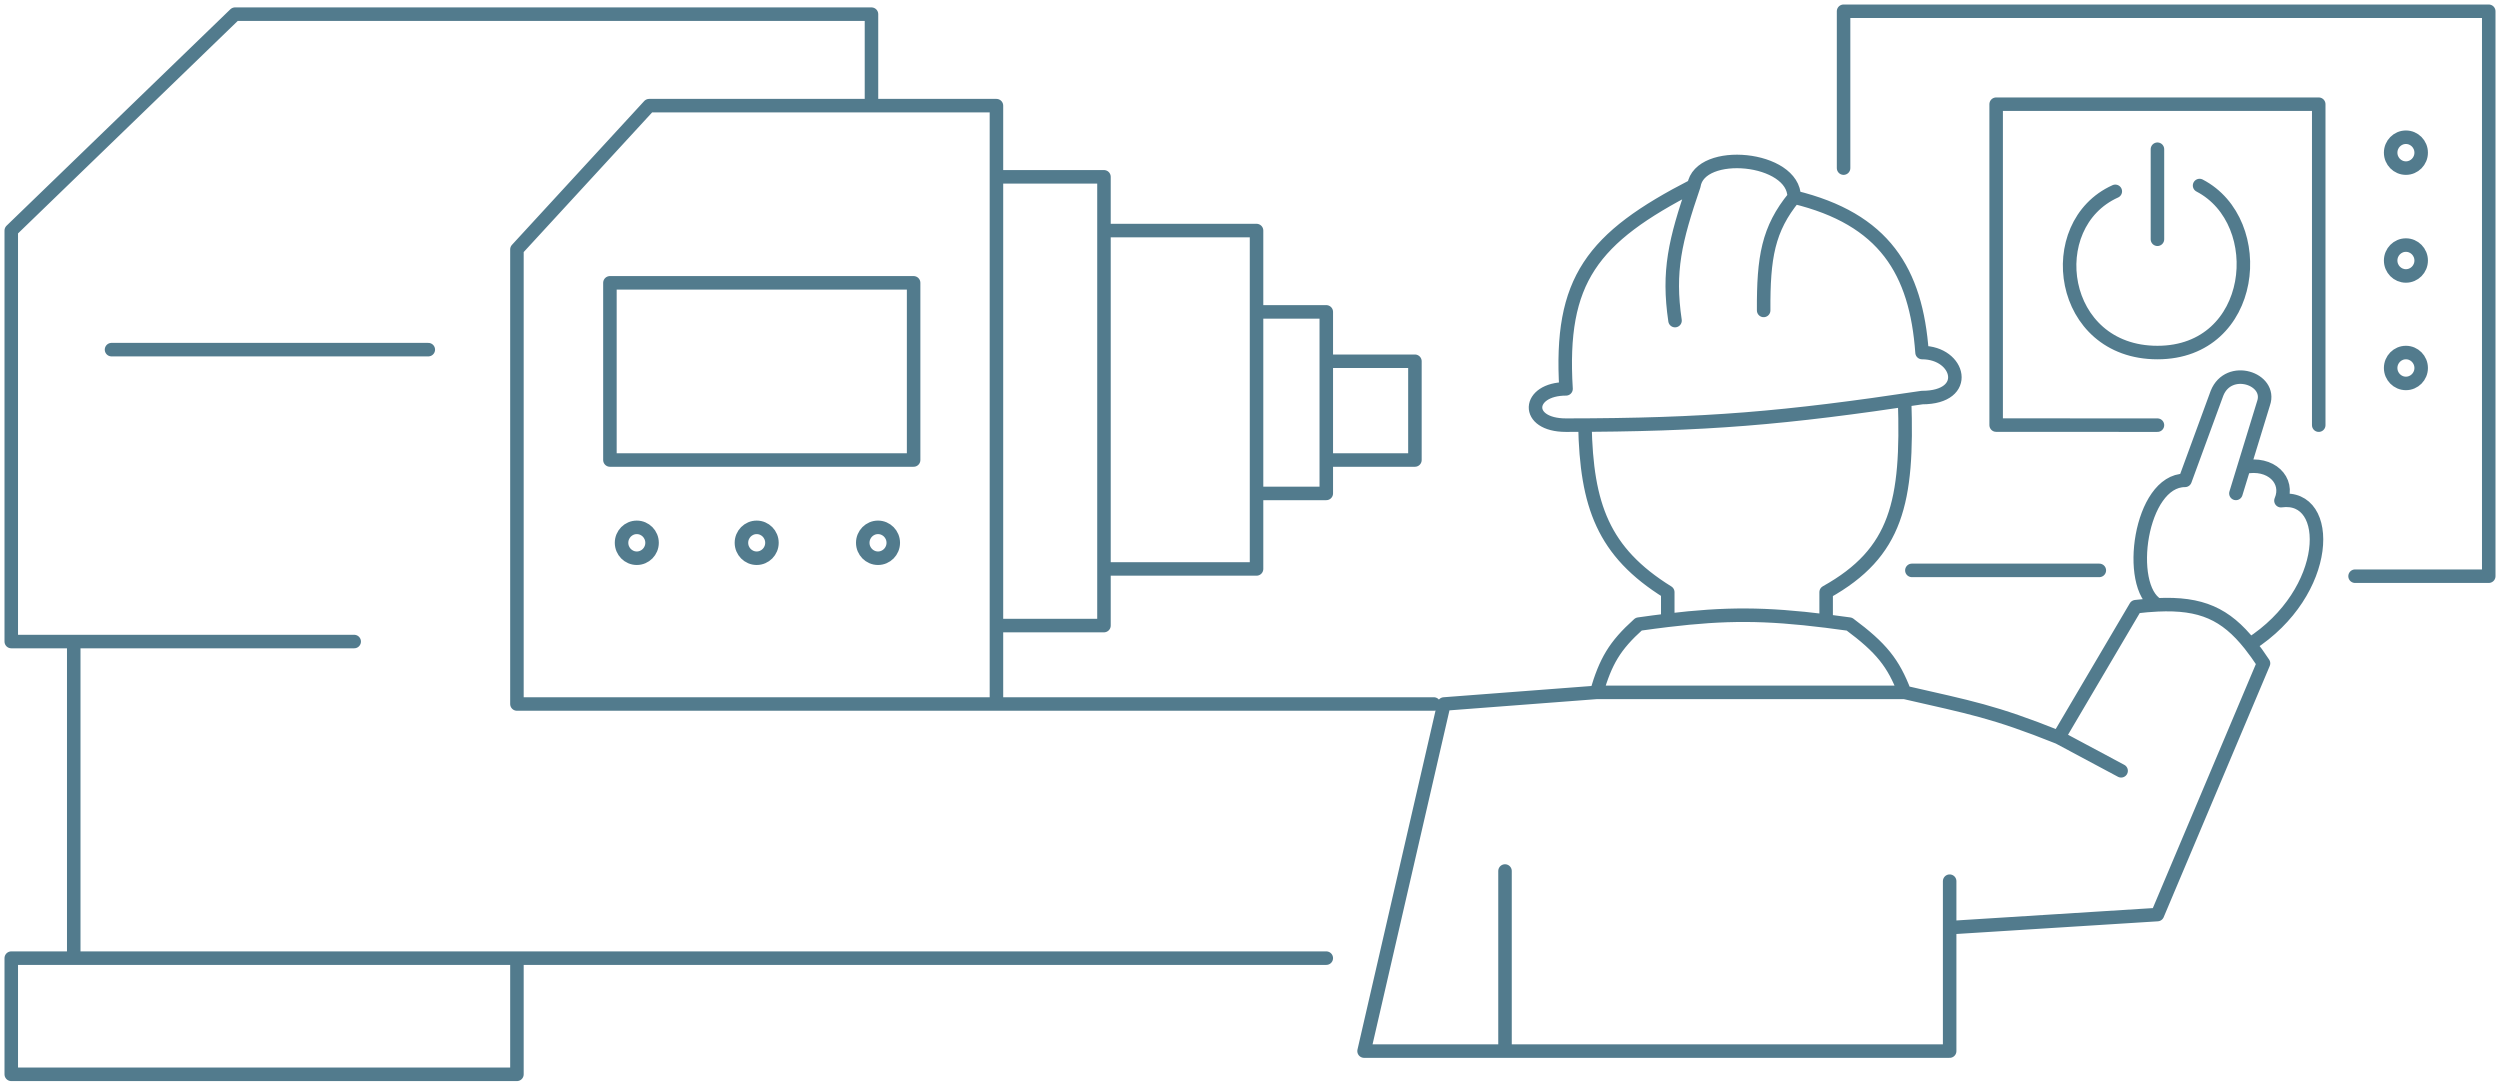
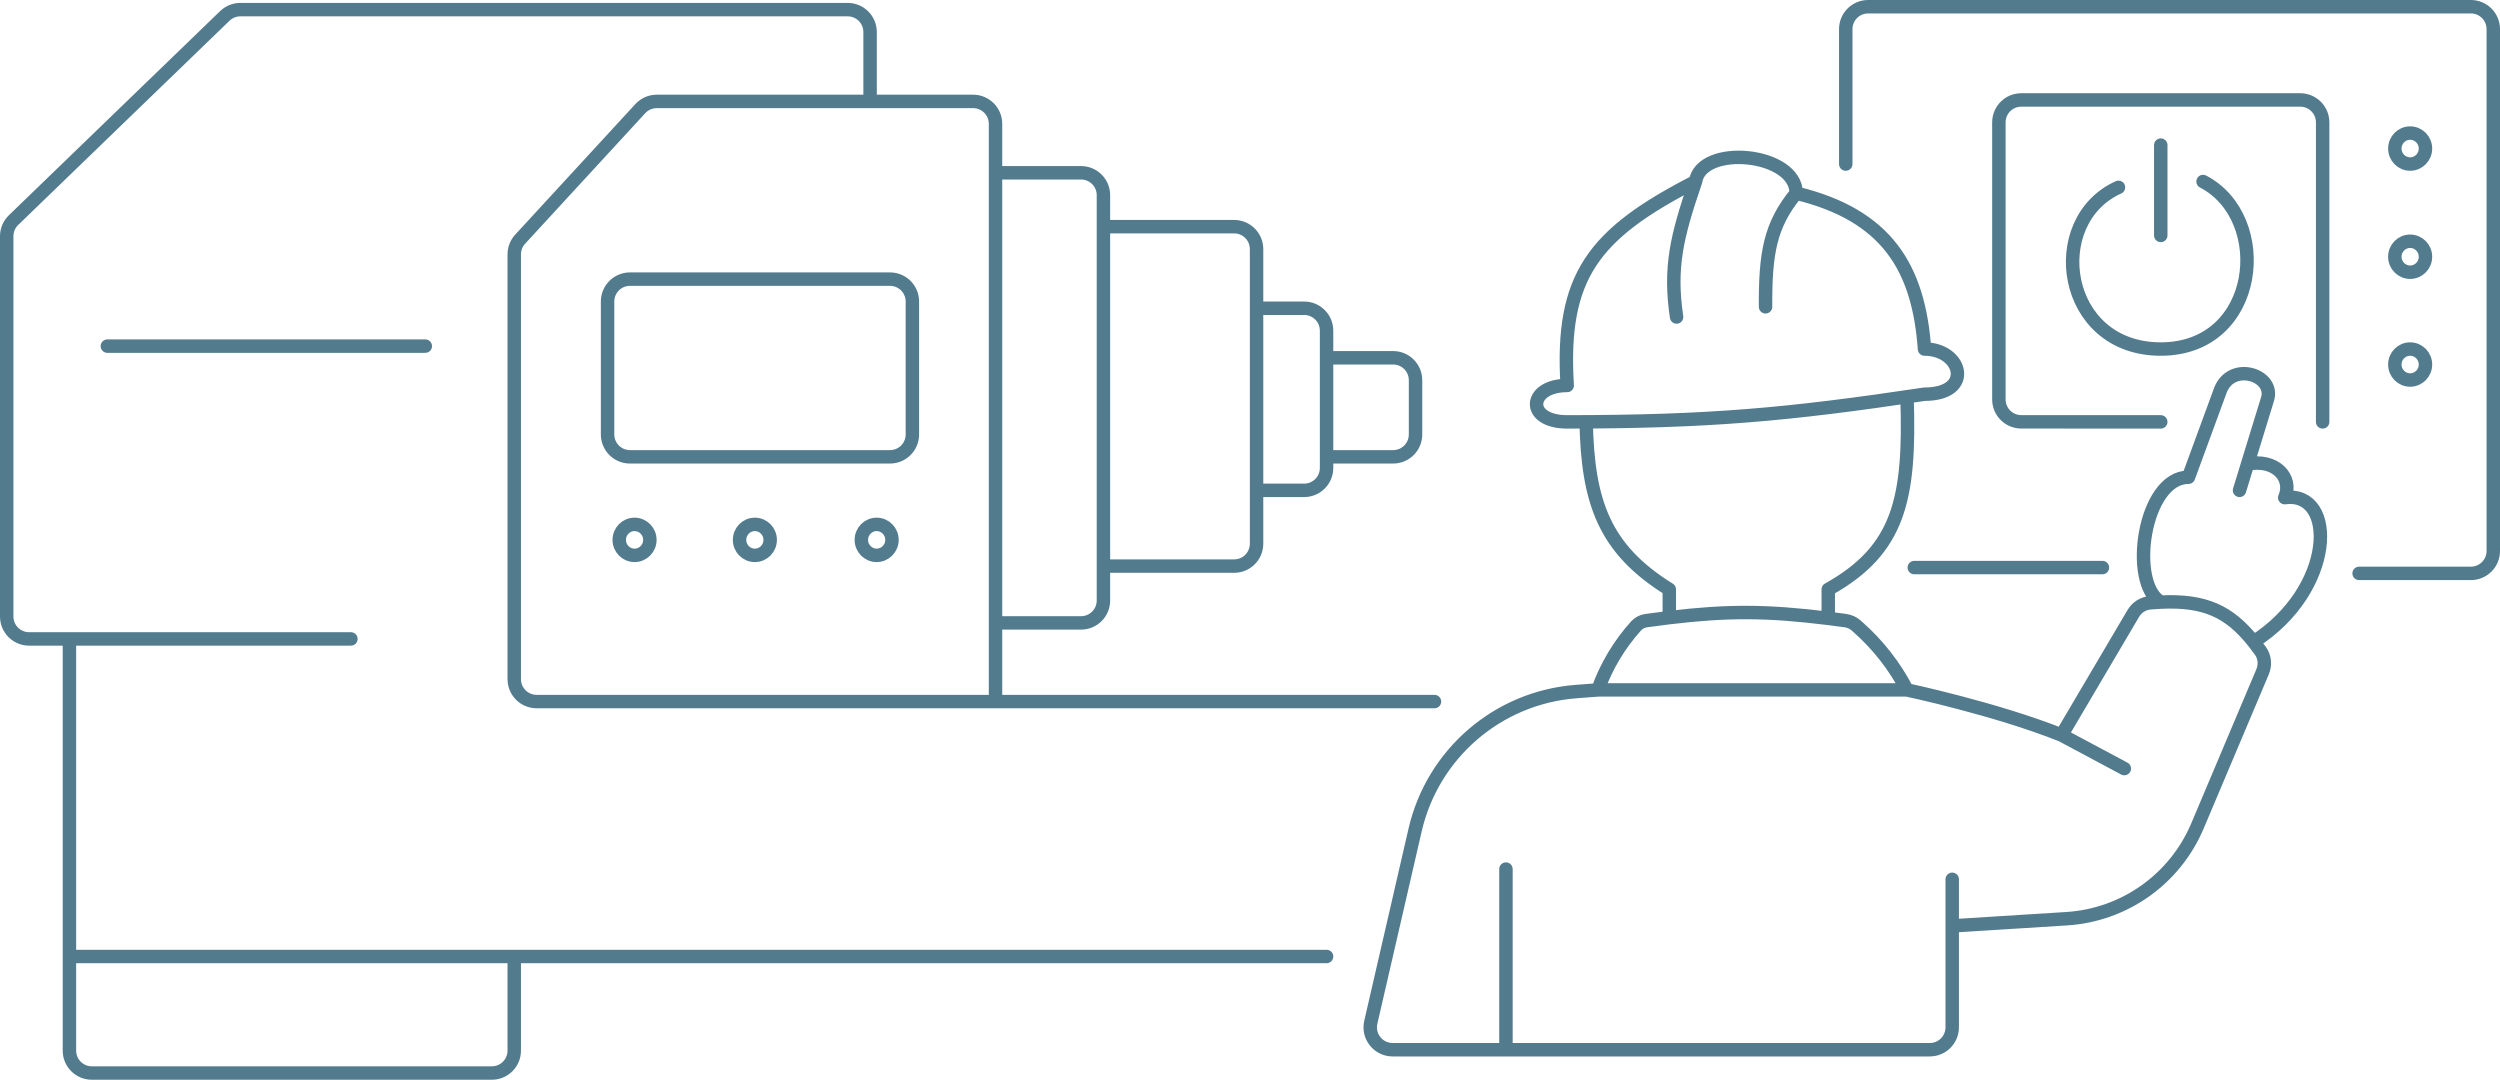
- <svg xmlns="http://www.w3.org/2000/svg" width="555" height="241" viewBox="0 0 555 241" fill="none">
-   <path id="Vector 103" d="M114.758 212.708V238.5H2.5V212.708H16.371M114.758 212.708H16.371M114.758 212.708H294.435M16.371 212.708V142.423M16.371 142.423H2.5V51.183L52.177 3.144H193.468V23.456M16.371 142.423H78.629M193.468 23.456H144.113L114.758 55.374V156.287H221.21M193.468 23.456H221.21V39.254M221.21 156.287V138.877M221.21 156.287H318.306M24.758 77.62H95.081M221.21 39.254H245.081V51.183M221.21 39.254V138.877M221.21 138.877H245.081V126.303M245.081 51.183H278.952V69.237M245.081 51.183V126.303M245.081 126.303H278.952V109.538M278.952 69.237H294.435V80.199M278.952 69.237V109.538M278.952 109.538H294.435V102.123M294.435 80.199H314.113V102.123H294.435M294.435 80.199V102.123M432.823 195.62V205.937M354.435 153.708L320.565 156.287L302.823 233.342H334.113M354.435 153.708H422.823M422.823 153.708C420.314 147.158 417.676 143.84 410.565 138.555C408.762 138.302 407.047 138.074 405.403 137.871C391.791 136.184 383.074 136.168 370.242 137.706C368.207 137.95 366.068 138.233 363.79 138.555C358.414 143.393 356.473 146.784 354.435 153.708M422.823 153.708C437.459 157.072 442.5 157.899 457.016 163.702M470.887 171.118L457.016 163.702M334.113 193.364V233.342M334.113 233.342H432.823V205.937M457.016 163.702L474.113 134.686C475.84 134.481 477.448 134.341 478.952 134.271C488.696 133.817 494.094 136.298 499.489 143.068C500.484 144.317 501.478 145.711 502.5 147.26L478.952 203.036L432.823 205.937M496.371 109.538L498.15 103.735L502.5 89.549C504.435 84.068 494.758 80.844 492.177 87.292L485.081 106.637C475.081 106.637 471.855 130.172 478.952 134.271M498.15 103.735C504.113 102.445 508.306 106.637 506.371 111.15C517.984 109.538 517.661 131.462 499.489 143.068M370.242 137.706V131.462C355.873 122.542 352.209 112.167 351.855 94.372M405.403 137.871V131.462C421.147 122.682 423.578 111.378 422.823 88.835M398.306 43.768C418.306 48.604 425.403 60.21 426.694 78.265C435.081 78.265 437.661 88.26 426.694 88.26C396.212 92.835 378.911 94.358 347.661 94.385C338.306 94.385 338.952 86.325 347.661 86.325C346.183 62.165 353.42 52.808 376.048 41.189M398.306 43.768C392.5 50.861 391.474 57.146 391.532 68.915M371.855 71.172C370.242 60.21 371.855 53.44 376.048 41.189C377.339 32.806 398.306 34.74 398.306 43.768M409.274 37.32V2.5H552.5V127.915H522.823M424.435 126.626H466.048M478.952 94.385L443.145 94.372V23.134H514.758V94.385M469.597 42.478C453.145 49.894 457.016 78.265 478.952 78.265C500.887 78.265 503.79 49.249 488.306 41.189M478.952 33.128V53.117M135.403 62.789V102.123H202.823V62.789H135.403ZM144.758 120.5C144.758 122.393 143.242 123.927 141.371 123.927C139.5 123.927 137.984 122.393 137.984 120.5C137.984 118.607 139.5 117.072 141.371 117.072C143.242 117.072 144.758 118.607 144.758 120.5ZM171.371 120.5C171.371 122.393 169.855 123.927 167.984 123.927C166.113 123.927 164.597 122.393 164.597 120.5C164.597 118.607 166.113 117.072 167.984 117.072C169.855 117.072 171.371 118.607 171.371 120.5ZM198.306 120.5C198.306 122.393 196.79 123.927 194.919 123.927C193.049 123.927 191.532 122.393 191.532 120.5C191.532 118.607 193.049 117.072 194.919 117.072C196.79 117.072 198.306 118.607 198.306 120.5ZM537.5 33.892C537.5 35.785 535.984 37.32 534.113 37.32C532.242 37.32 530.726 35.785 530.726 33.892C530.726 31.999 532.242 30.465 534.113 30.465C535.984 30.465 537.5 31.999 537.5 33.892ZM537.5 57.835C537.5 59.728 535.984 61.262 534.113 61.262C532.242 61.262 530.726 59.728 530.726 57.835C530.726 55.942 532.242 54.407 534.113 54.407C535.984 54.407 537.5 55.942 537.5 57.835ZM537.5 81.693C537.5 83.586 535.984 85.12 534.113 85.12C532.242 85.12 530.726 83.586 530.726 81.693C530.726 79.8 532.242 78.265 534.113 78.265C535.984 78.265 537.5 79.8 537.5 81.693Z" stroke="#527B8D" stroke-width="3" stroke-linecap="round" stroke-linejoin="round" />
+ <svg xmlns="http://www.w3.org/2000/svg" width="558" height="241" viewBox="0 0 558 241" fill="none">
+   <path d="M114.779 213.489V234.5C114.779 237.261 112.54 239.5 109.779 239.5H20.497C17.736 239.5 15.497 237.261 15.497 234.5V213.489M114.779 213.489H15.497M114.779 213.489H296.089M15.497 213.489V142.609M15.497 142.609H6.5C3.739 142.609 1.5 140.371 1.5 137.609V52.717C1.5 51.361 2.051 50.063 3.025 49.121L50.176 3.555C51.108 2.654 52.354 2.15 53.65 2.15H189.204C191.965 2.15 194.204 4.389 194.204 7.15V22.634M15.497 142.609H78.321M194.204 22.634H146.594C145.196 22.634 143.862 23.219 142.915 24.248L116.099 53.387C115.25 54.31 114.779 55.518 114.779 56.773V151.59C114.779 154.351 117.017 156.59 119.779 156.59H222.198M194.204 22.634H217.198C219.959 22.634 222.198 24.872 222.198 27.634V38.565M222.198 156.59V139.033M222.198 156.59H320.177M23.96 77.257H94.922M222.198 38.565H241.286C244.047 38.565 246.286 40.804 246.286 43.565V50.595M222.198 38.565V139.033M222.198 139.033H241.286C244.047 139.033 246.286 136.794 246.286 134.033V126.352M246.286 50.595H275.465C278.226 50.595 280.465 52.834 280.465 55.595V68.803M246.286 50.595V126.352M246.286 126.352H275.465C278.226 126.352 280.465 124.114 280.465 121.352V109.445M280.465 68.803H291.089C293.851 68.803 296.089 71.042 296.089 73.803V79.858M280.465 68.803V109.445M280.465 109.445H291.089C293.851 109.445 296.089 107.207 296.089 104.445V101.967M296.089 79.858H310.946C313.707 79.858 315.946 82.096 315.946 84.858V96.967C315.946 99.728 313.707 101.967 310.946 101.967H296.089M296.089 79.858V101.967M435.735 196.257V206.661M356.635 153.989L351.794 154.358C334.342 155.686 319.78 168.206 315.85 185.262L305.963 228.175C305.242 231.308 307.621 234.298 310.836 234.298H336.128M356.635 153.989H425.644M425.644 153.989C422.905 148.708 419.217 143.976 414.765 140.03L414.307 139.623C413.633 139.026 412.799 138.643 411.908 138.523C410.727 138.363 409.058 138.141 408.066 138.018C394.33 136.317 385.533 136.301 372.585 137.852C371.255 138.011 368.917 138.323 367.435 138.523C366.556 138.642 365.749 139.069 365.155 139.728C361.421 143.869 358.517 148.74 356.635 153.989M425.644 153.989C425.644 153.989 445.5 158.216 460.148 164.068M474.145 171.547L460.148 164.068M336.128 193.981V234.298M336.128 234.298H430.735C433.496 234.298 435.735 232.059 435.735 229.298V206.661M482.283 134.388C492.116 133.93 497.563 136.432 503.007 143.26C503.514 143.895 504.02 144.568 504.53 145.279C505.505 146.639 505.654 148.412 505.004 149.953L490.471 184.353C485.454 196.23 474.151 204.246 461.284 205.055L435.735 206.661M460.148 164.068L476.142 136.94C476.935 135.596 478.309 134.686 479.865 134.551C480.7 134.479 481.505 134.424 482.283 134.388M499.861 109.445L501.656 103.593L506.045 89.287C507.999 83.76 498.233 80.508 495.629 87.011L488.468 106.519C478.377 106.519 475.122 130.254 482.283 134.388M501.656 103.593C507.673 102.292 511.905 106.519 509.952 111.071C521.67 109.445 521.345 131.555 503.007 143.26M372.585 137.852V131.555C358.085 122.559 354.388 112.096 354.031 94.151M408.066 138.018V131.555C423.953 122.701 426.406 111.301 425.644 88.566M400.905 43.117C421.086 47.995 428.248 59.7 429.55 77.907C438.013 77.907 440.617 87.986 429.55 87.986C398.791 92.6 381.333 94.137 349.799 94.164C340.359 94.164 341.01 86.036 349.799 86.036C348.307 61.671 355.61 52.234 378.444 40.516M400.905 43.117C395.045 50.27 394.01 56.609 394.069 68.478M374.213 70.754C372.585 59.7 374.213 52.872 378.444 40.516C379.746 32.063 400.905 34.014 400.905 43.117M411.972 36.615V6.5C411.972 3.739 414.211 1.5 416.972 1.5H551.5C554.261 1.5 556.5 3.739 556.5 6.5V122.978C556.5 125.74 554.261 127.978 551.5 127.978H526.553M427.271 126.678H469.262M482.283 94.164L451.149 94.153C448.388 94.151 446.151 91.913 446.151 89.153V27.309C446.151 24.547 448.39 22.309 451.151 22.309H513.415C516.176 22.309 518.415 24.547 518.415 27.309V94.164M472.843 41.817C456.242 49.295 460.148 77.907 482.283 77.907C504.418 77.907 507.348 48.645 491.723 40.516M482.283 32.388V52.547M145.051 120.5C145.051 122.409 143.521 123.956 141.633 123.956C139.746 123.956 138.216 122.409 138.216 120.5C138.216 118.591 139.746 117.043 141.633 117.043C143.521 117.043 145.051 118.591 145.051 120.5ZM171.906 120.5C171.906 122.409 170.376 123.956 168.488 123.956C166.601 123.956 165.07 122.409 165.07 120.5C165.07 118.591 166.601 117.043 168.488 117.043C170.376 117.043 171.906 118.591 171.906 120.5ZM199.087 120.5C199.087 122.409 197.556 123.956 195.669 123.956C193.781 123.956 192.251 122.409 192.251 120.5C192.251 118.591 193.781 117.043 195.669 117.043C197.556 117.043 199.087 118.591 199.087 120.5ZM541.364 33.158C541.364 35.067 539.833 36.615 537.946 36.615C536.058 36.615 534.528 35.067 534.528 33.158C534.528 31.249 536.058 29.701 537.946 29.701C539.833 29.701 541.364 31.249 541.364 33.158ZM541.364 57.304C541.364 59.213 539.833 60.76 537.946 60.76C536.058 60.76 534.528 59.213 534.528 57.304C534.528 55.395 536.058 53.847 537.946 53.847C539.833 53.847 541.364 55.395 541.364 57.304ZM541.364 81.364C541.364 83.273 539.833 84.82 537.946 84.82C536.058 84.82 534.528 83.273 534.528 81.364C534.528 79.455 536.058 77.907 537.946 77.907C539.833 77.907 541.364 79.455 541.364 81.364ZM198.644 101.967H140.611C137.85 101.967 135.611 99.728 135.611 96.967V67.3C135.611 64.539 137.85 62.3 140.611 62.3H198.644C201.405 62.3 203.644 64.539 203.644 67.3V96.967C203.644 99.728 201.405 101.967 198.644 101.967Z" stroke="#527B8D" stroke-width="3" stroke-linecap="round" stroke-linejoin="round" />
</svg>
